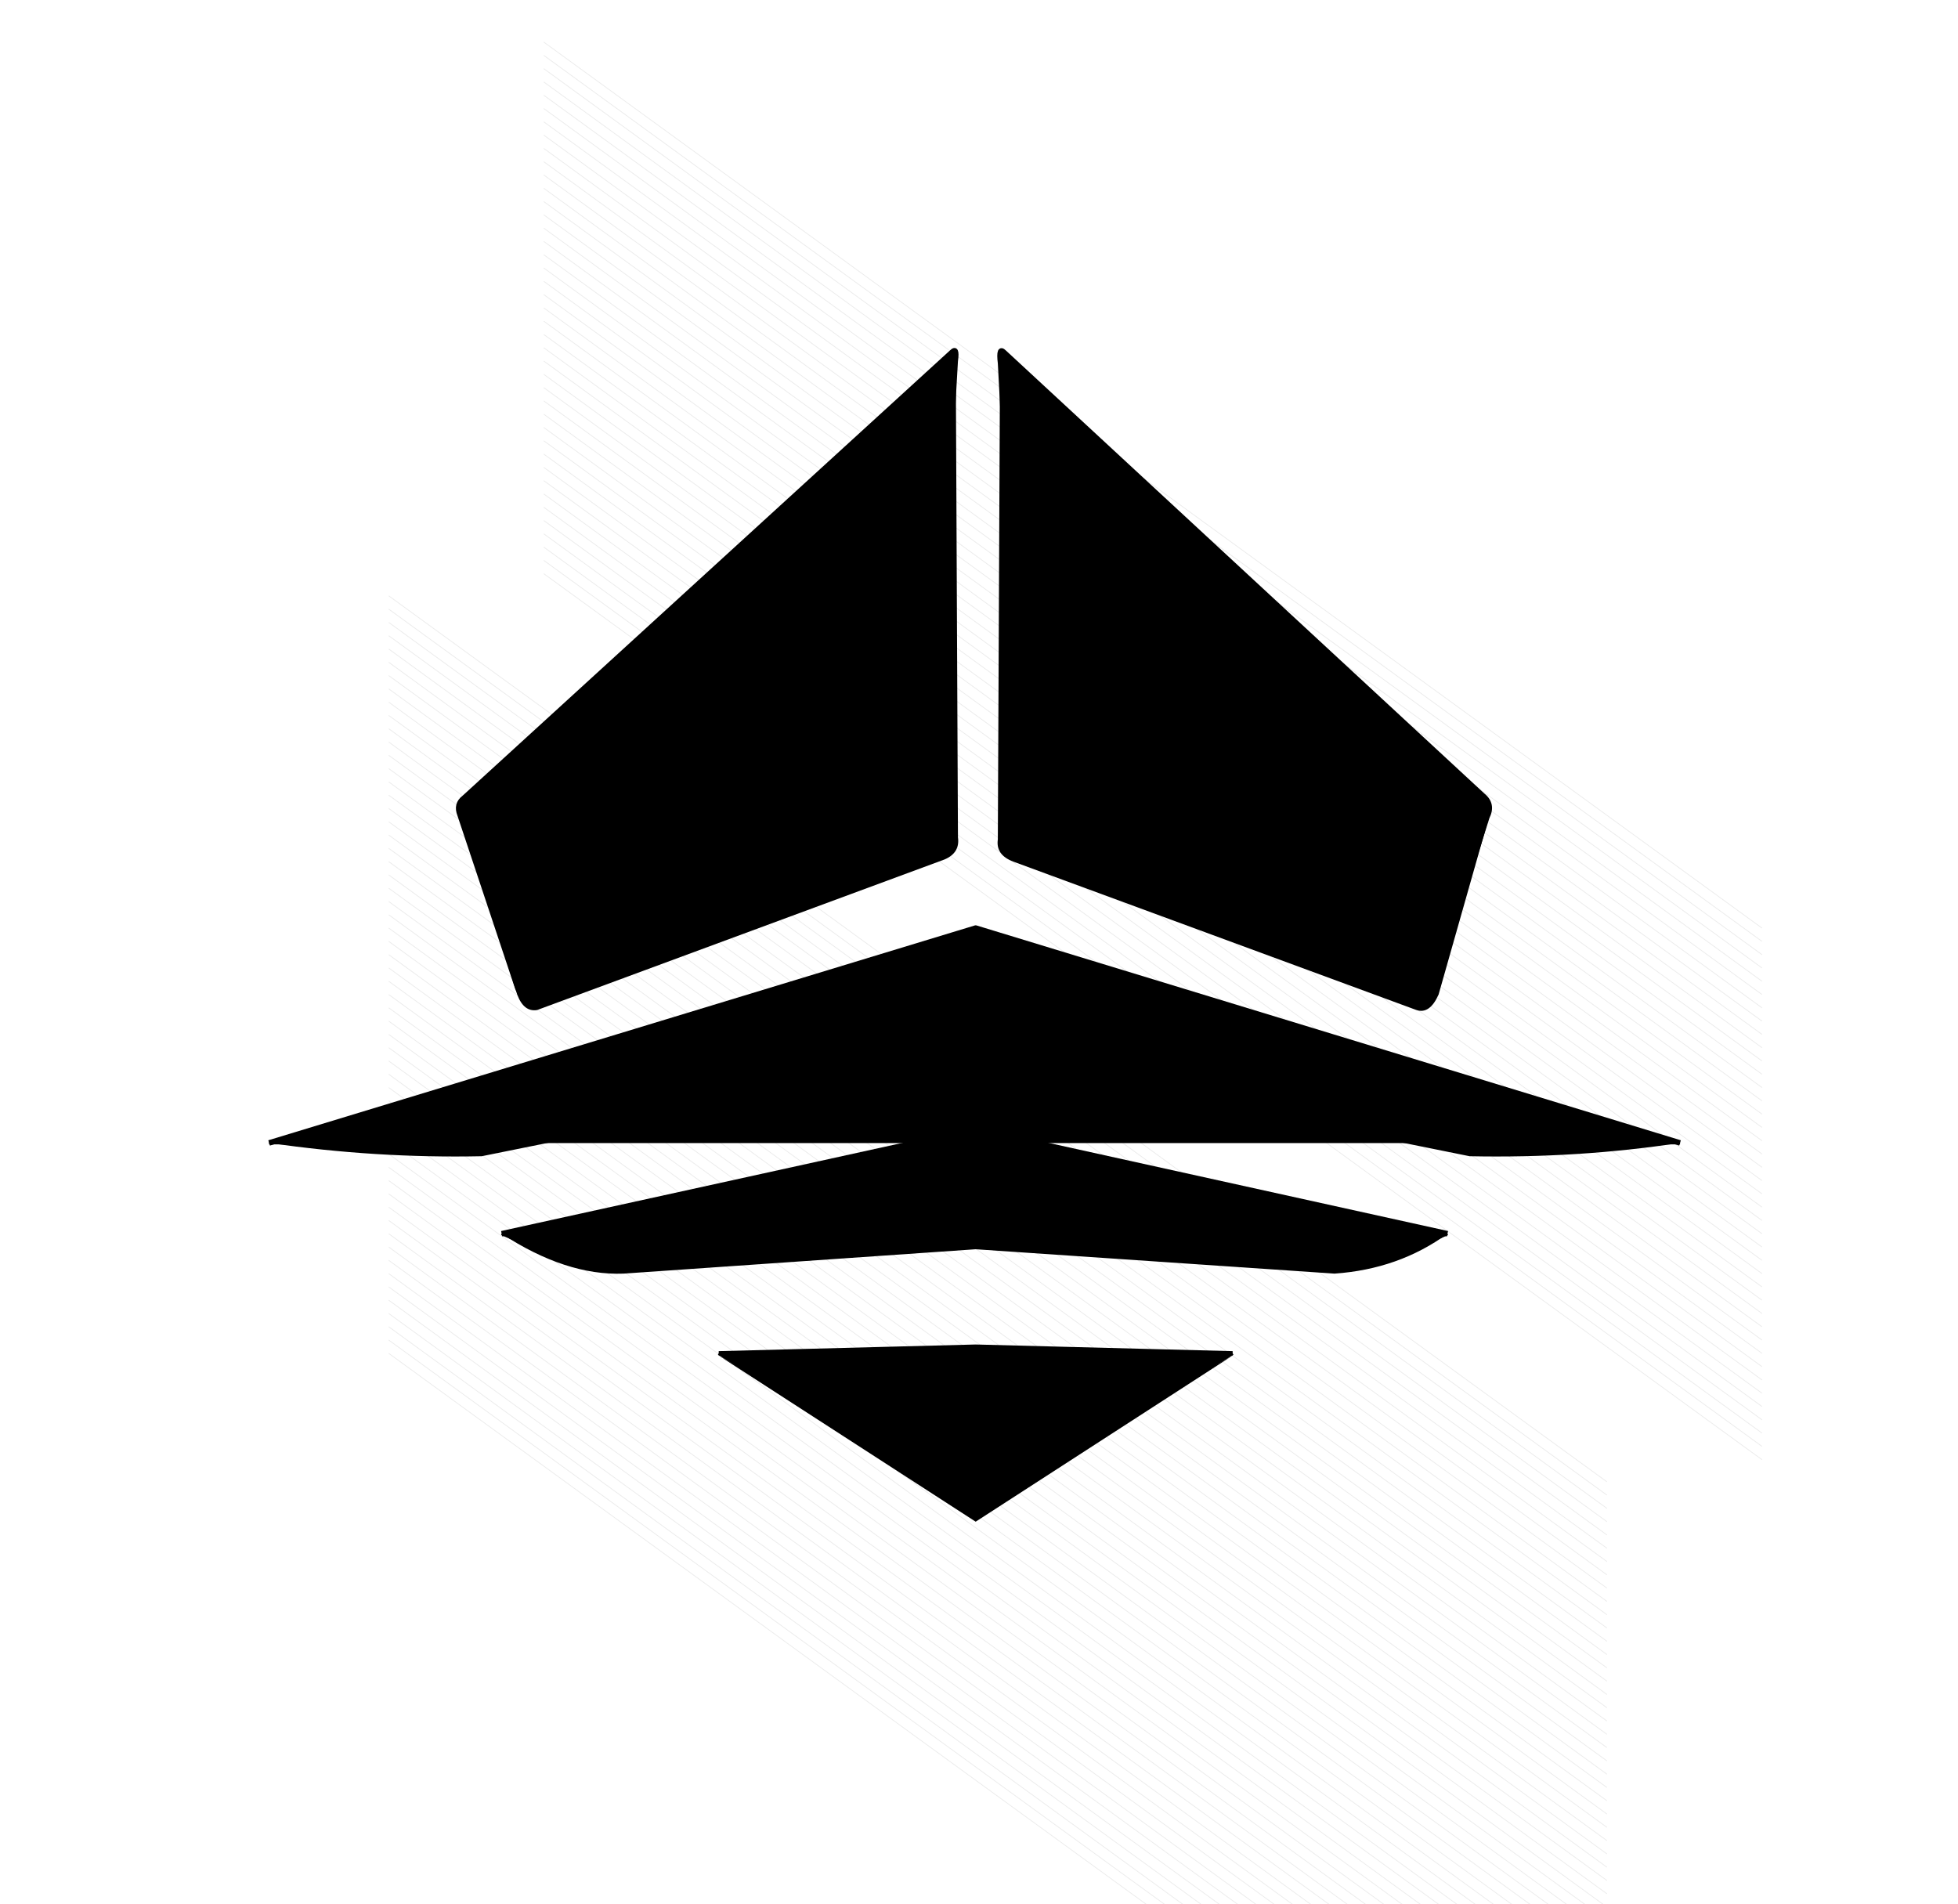
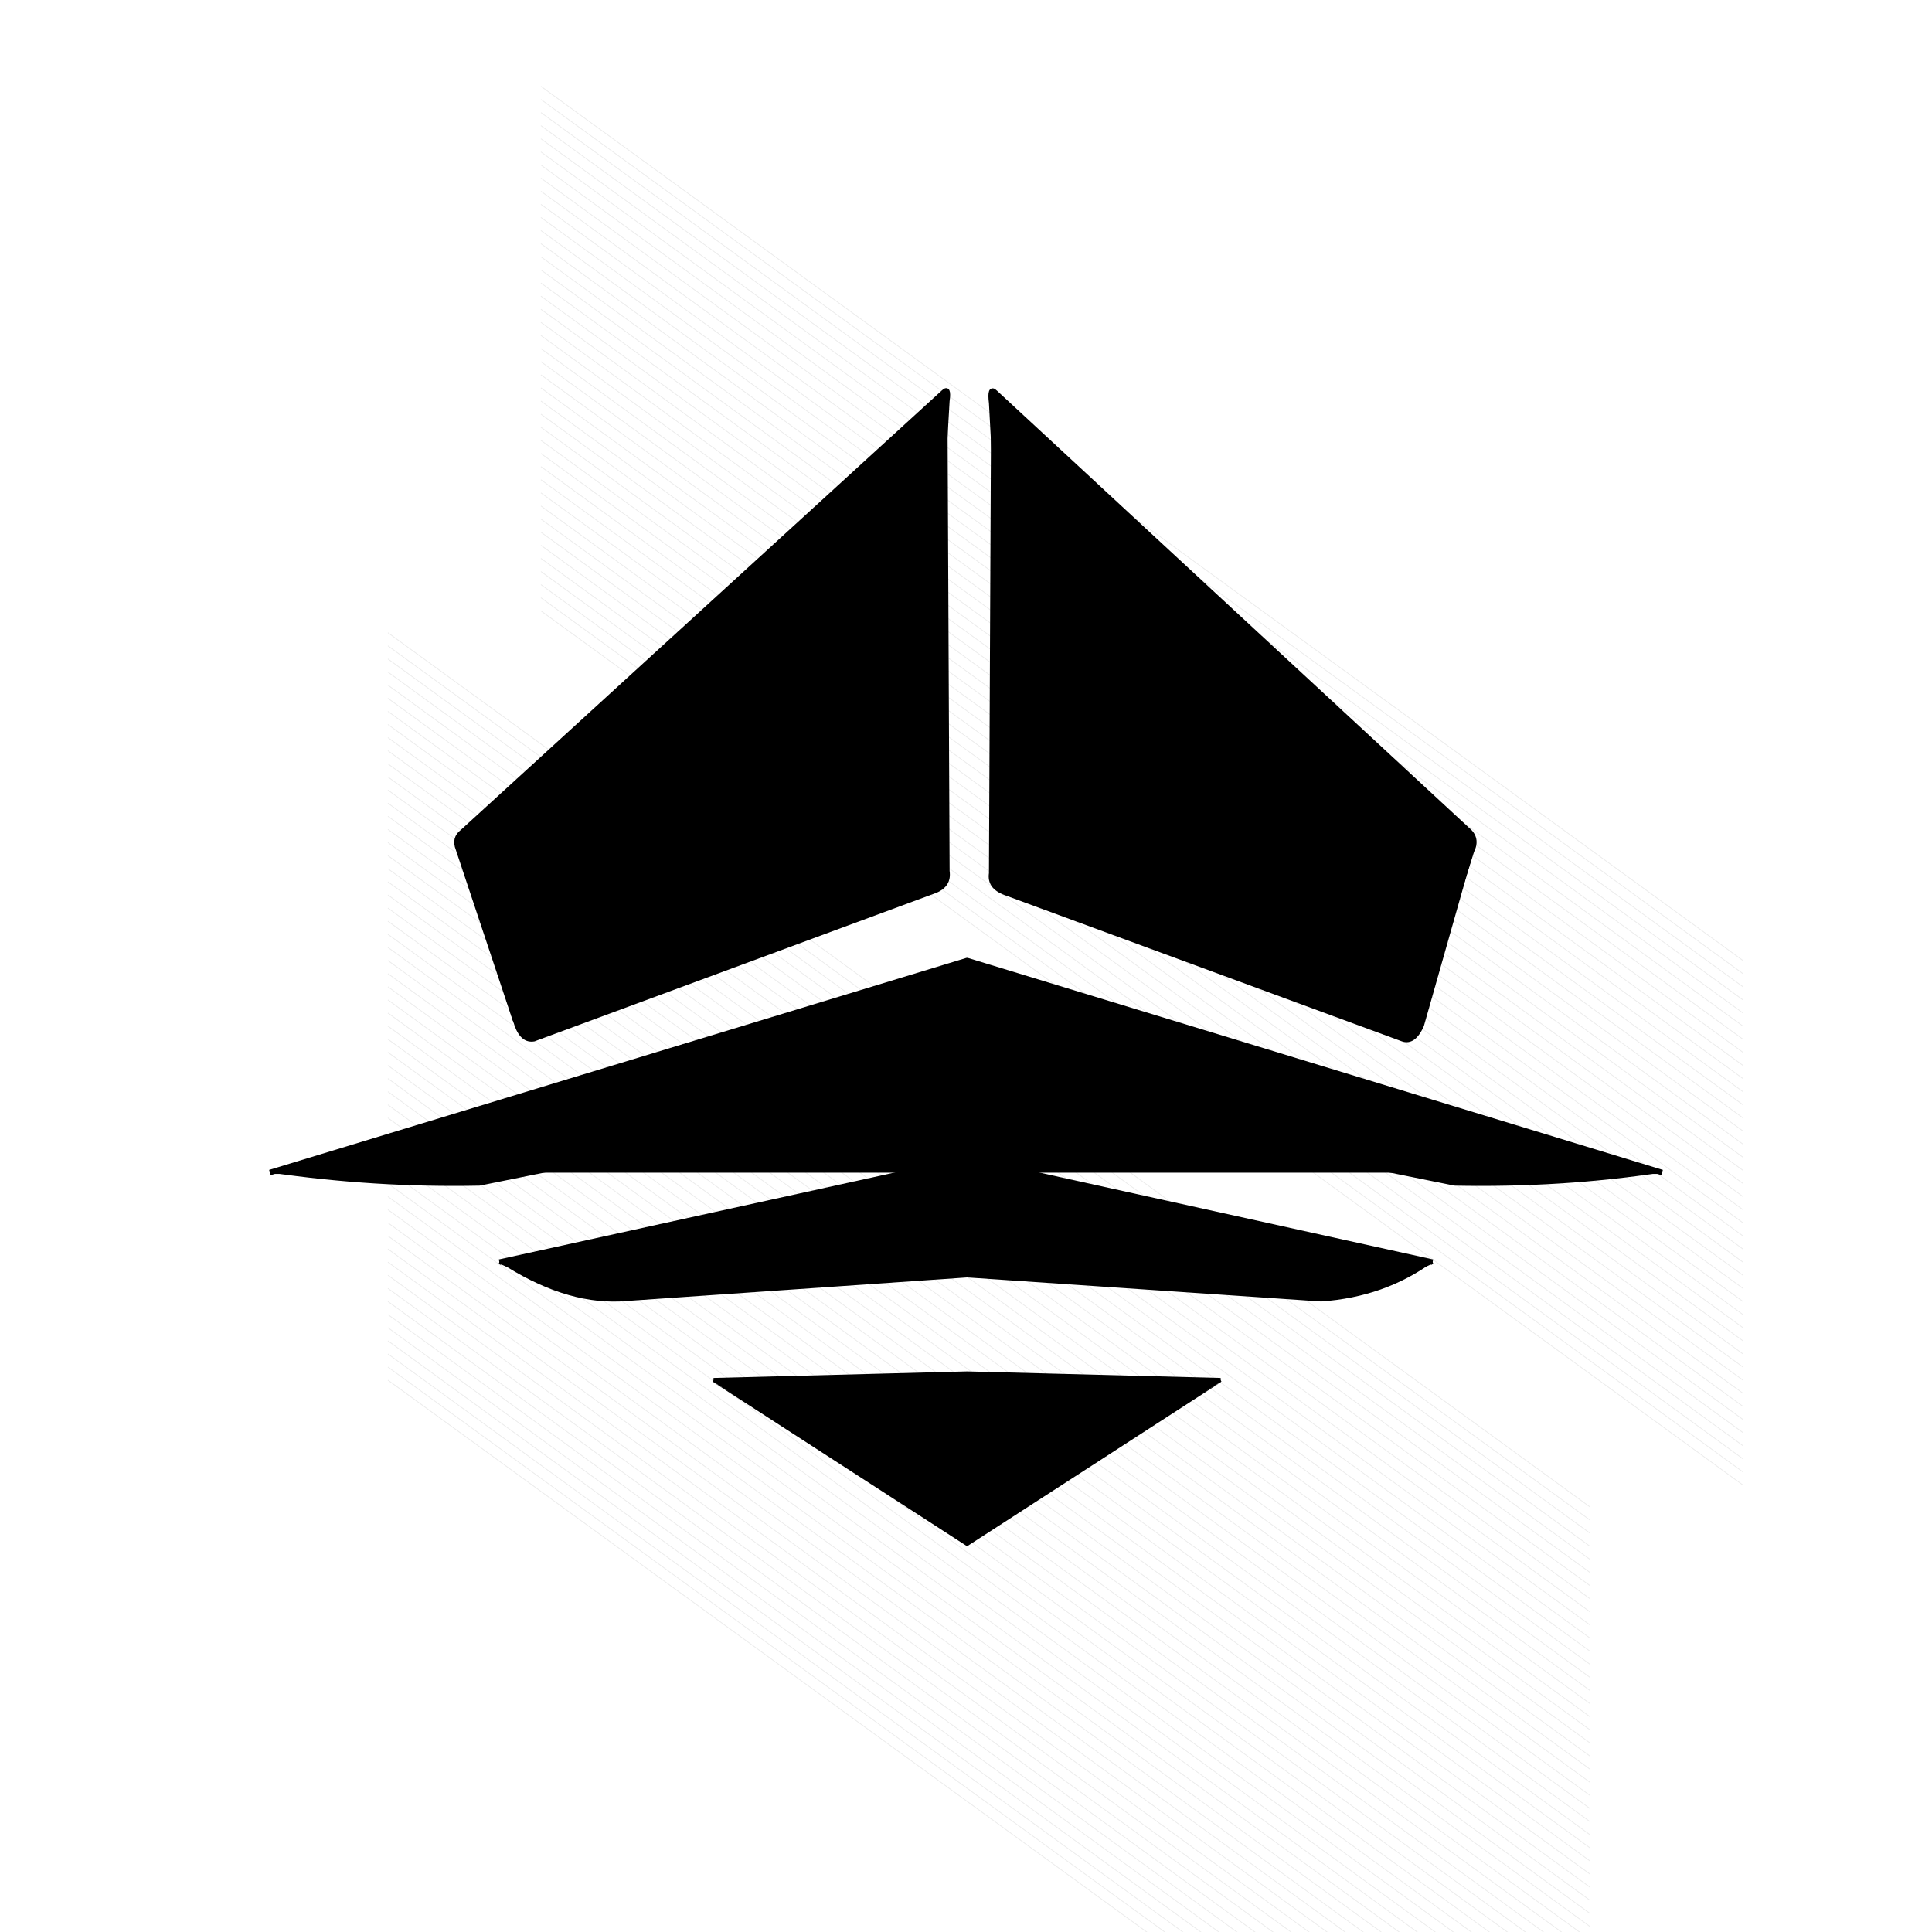
- <svg xmlns="http://www.w3.org/2000/svg" width="884" height="859.5" viewBox="184.5 91 884 859.5">
+ <svg xmlns="http://www.w3.org/2000/svg" width="1024" height="1024" viewBox="182.5 70.5 884 884">
  <g id="Symbol">
    <g id="Silver-symbol">
      <g id="Upper-panels">
        <path id="Left-panel-depth" d="M392 458 L418 540 Q421 548 427 547 L611 479 Q618 476 617 469 L616 252 L603 462 L423 539 Z" fill="#000000" />
        <path id="Right-panel-depth" d="M636 252 L635 470 Q634 477 642 480 L824 547 Q830 549 834 540 L857 459 L826 540 L647 462 Z" fill="#000000" />
        <path id="Left-panel-face" d="M614 250 Q617 247 616 254 L604 462 L425 540 Q420 542 418 537 L392 459 Q390 454 394 451 Z" fill="#000000" stroke="#000000" stroke-width="2" stroke-linejoin="round" />
        <path id="Right-panel-face" d="M638 250 Q635 247 636 255 L647 462 L825 540 Q830 542 832 536 L856 460 Q859 454 854 450 Z" fill="#000000" stroke="#000000" stroke-width="2" stroke-linejoin="round" />
        <path id="Bright-inside-bevel" d="M614 254 L604 462 L616 471 M638 254 L647 462 L636 471" stroke="#000000" stroke-opacity=".72" stroke-width="2" />
      </g>
      <g id="Wide-folded-tier">
        <path id="Wide-tier-depth" d="M306 607 Q354 614 402 613 L625 568 L848 613 Q897 614 943 607 L850 605 L625 559 L401 605 Z" fill="#000000" />
        <path id="Wide-tier-left" d="M306 607 L625 510 L625 559 L401 607 Z" fill="#000000" />
        <path id="Wide-tier-right" d="M625 510 L943 607 L850 607 L625 559 Z" fill="#000000" />
        <path id="Wide-tier-light" d="M306 607 L625 510 L943 607 M625 512 L625 558" stroke="#000000" stroke-width="2.5" stroke-linejoin="round" />
-         <path d="M306 607 L401 607 L625 559 L850 607 L943 607" stroke="#000000" stroke-width="1.3" />
+         <path id="Wide-tier-outline" d="M306 607 L401 607 L625 559 L850 607 L943 607" stroke="#000000" stroke-width="1.3" />
      </g>
      <g id="Lower-folded-tier">
        <path id="Lower-tier-depth" d="M411 648 Q440 667 466 666 L625 655 L787 666 Q816 664 838 648 L788 659 L625 647 L465 659 Z" fill="#000000" />
        <path id="Lower-tier-left" d="M411 648 L625 601 L625 649 L465 660 Q438 660 411 648 Z" fill="#000000" />
        <path id="Lower-tier-right" d="M625 601 L838 648 Q809 659 788 660 L625 649 Z" fill="#000000" />
        <path id="Lower-tier-light" d="M411 648 L625 601 L838 648 M625 603 L625 649" stroke="#000000" stroke-width="2.5" stroke-linejoin="round" />
-         <path d="M411 648 Q438 660 465 660 L625 649 L788 660 Q812 660 838 648" stroke="#000000" stroke-width="1.3" />
+         <path id="Lower-tier-outline" d="M411 648 Q438 660 465 660 L625 649 L788 660 Q812 660 838 648" stroke="#000000" stroke-width="1.3" />
      </g>
      <g id="Solid-triangular-tip">
        <path id="Tip-depth" d="M509 703 L625 778 L741 703 L625 769 Z" fill="#000000" />
        <path id="Tip-left" d="M509 702 L625 699 L625 773 Z" fill="#000000" />
        <path id="Tip-right" d="M625 699 L741 702 L625 773 Z" fill="#000000" />
        <path id="Tip-light" d="M509 702 L625 699 L741 702 M625 701 L625 772" stroke="#000000" stroke-width="2" stroke-linejoin="round" />
-         <path d="M509 702 L625 773 L741 702" stroke="#000000" stroke-width="1.5" stroke-linejoin="round" />
+         <path id="Tip-outline" d="M509 702 L625 773 L741 702" stroke="#000000" stroke-width="1.5" stroke-linejoin="round" />
      </g>
      <g id="Brushed-metal-detail" stroke="#000000" stroke-width=".35" opacity=".08">
-         <path d="M360 360L910 760 M360 366L910 766 M360 372L910 772 M360 378L910 778 M360 384L910 784 M360 390L910 790 M360 396L910 796 M360 402L910 802 M360 408L910 808 M360 414L910 814 M360 420L910 820 M360 426L910 826 M360 432L910 832 M360 438L910 838 M360 444L910 844 M360 450L910 850 M360 456L910 856 M360 462L910 862 M360 468L910 868 M360 474L910 874 M360 480L910 880 M360 486L910 886 M360 492L910 892 M360 498L910 898 M360 504L910 904 M360 510L910 910 M360 516L910 916 M360 522L910 922 M360 528L910 928 M360 534L910 934 M360 540L910 940 M360 546L910 946 M360 552L910 952 M360 558L910 958 M360 564L910 964 M360 570L910 970 M360 576L910 976 M360 582L910 982 M360 588L910 988 M360 594L910 994 M360 600L910 1000 M360 606L910 1006 M360 612L910 1012 M360 618L910 1018 M360 624L910 1024 M360 630L910 1030 M360 636L910 1036 M360 642L910 1042 M360 648L910 1048 M360 654L910 1054 M360 660L910 1060 M360 666L910 1066 M360 672L910 1072 M360 678L910 1078 M360 684L910 1084 M360 690L910 1090 M360 696L910 1096 M360 702L910 1102" />
-         <path d="M430 110L980 510 M430 116L980 516 M430 122L980 522 M430 128L980 528 M430 134L980 534 M430 140L980 540 M430 146L980 546 M430 152L980 552 M430 158L980 558 M430 164L980 564 M430 170L980 570 M430 176L980 576 M430 182L980 582 M430 188L980 588 M430 194L980 594 M430 200L980 600 M430 206L980 606 M430 212L980 612 M430 218L980 618 M430 224L980 624 M430 230L980 630 M430 236L980 636 M430 242L980 642 M430 248L980 648 M430 254L980 654 M430 260L980 660 M430 266L980 666 M430 272L980 672 M430 278L980 678 M430 284L980 684 M430 290L980 690 M430 296L980 696 M430 302L980 702 M430 308L980 708 M430 314L980 714 M430 320L980 720 M430 326L980 726 M430 332L980 732 M430 338L980 738 M430 344L980 744 M430 350L980 750" />
+         <path id="Brushed-lines-a" d="M360 360L910 760 M360 366L910 766 M360 372L910 772 M360 378L910 778 M360 384L910 784 M360 390L910 790 M360 396L910 796 M360 402L910 802 M360 408L910 808 M360 414L910 814 M360 420L910 820 M360 426L910 826 M360 432L910 832 M360 438L910 838 M360 444L910 844 M360 450L910 850 M360 456L910 856 M360 462L910 862 M360 468L910 868 M360 474L910 874 M360 480L910 880 M360 486L910 886 M360 492L910 892 M360 498L910 898 M360 504L910 904 M360 510L910 910 M360 516L910 916 M360 522L910 922 M360 528L910 928 M360 534L910 934 M360 540L910 940 M360 546L910 946 M360 552L910 952 M360 558L910 958 M360 564L910 964 M360 570L910 970 M360 576L910 976 M360 582L910 982 M360 588L910 988 M360 594L910 994 M360 600L910 1000 M360 606L910 1006 M360 612L910 1012 M360 618L910 1018 M360 624L910 1024 M360 630L910 1030 M360 636L910 1036 M360 642L910 1042 M360 648L910 1048 M360 654L910 1054 M360 660L910 1060 M360 666L910 1066 M360 672L910 1072 M360 678L910 1078 M360 684L910 1084 M360 690L910 1090 M360 696L910 1096 M360 702L910 1102" />
+         <path id="Brushed-lines-b" d="M430 110L980 510 M430 116L980 516 M430 122L980 522 M430 128L980 528 M430 134L980 534 M430 140L980 540 M430 146L980 546 M430 152L980 552 M430 158L980 558 M430 164L980 564 M430 170L980 570 M430 176L980 576 M430 182L980 582 M430 188L980 588 M430 194L980 594 M430 200L980 600 M430 206L980 606 M430 212L980 612 M430 218L980 618 M430 224L980 624 M430 230L980 630 M430 236L980 636 M430 242L980 642 M430 248L980 648 M430 254L980 654 M430 260L980 660 M430 266L980 666 M430 272L980 672 M430 278L980 678 M430 284L980 684 M430 290L980 690 M430 296L980 696 M430 302L980 702 M430 308L980 708 M430 314L980 714 M430 320L980 720 M430 326L980 726 M430 332L980 732 M430 338L980 738 M430 344L980 744 M430 350L980 750" />
      </g>
    </g>
  </g>
</svg>
